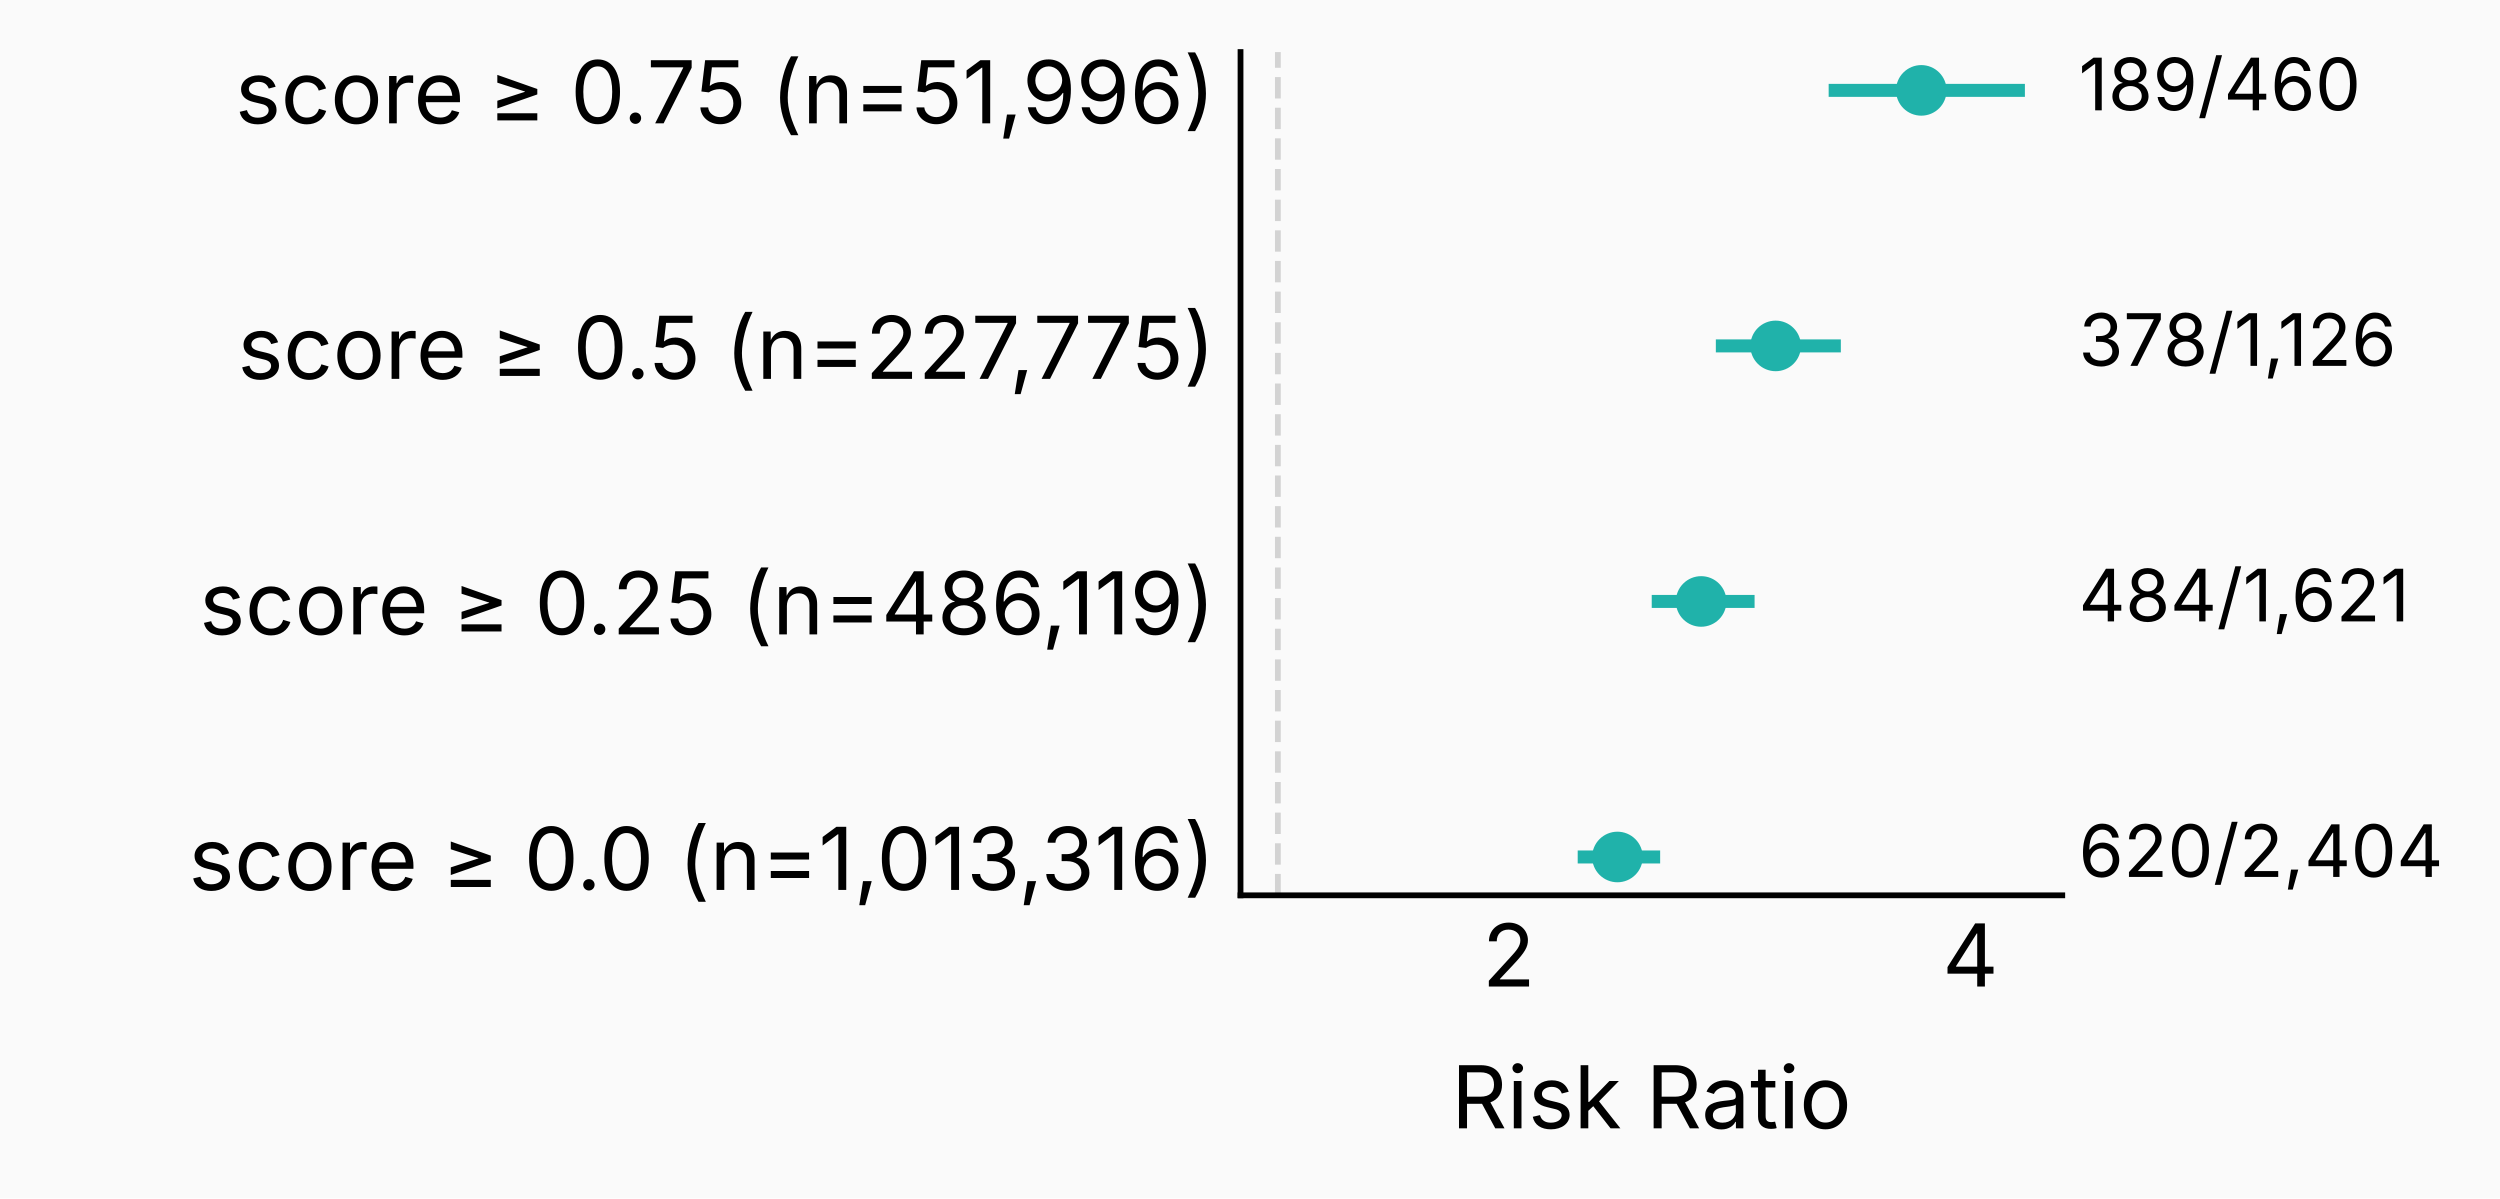
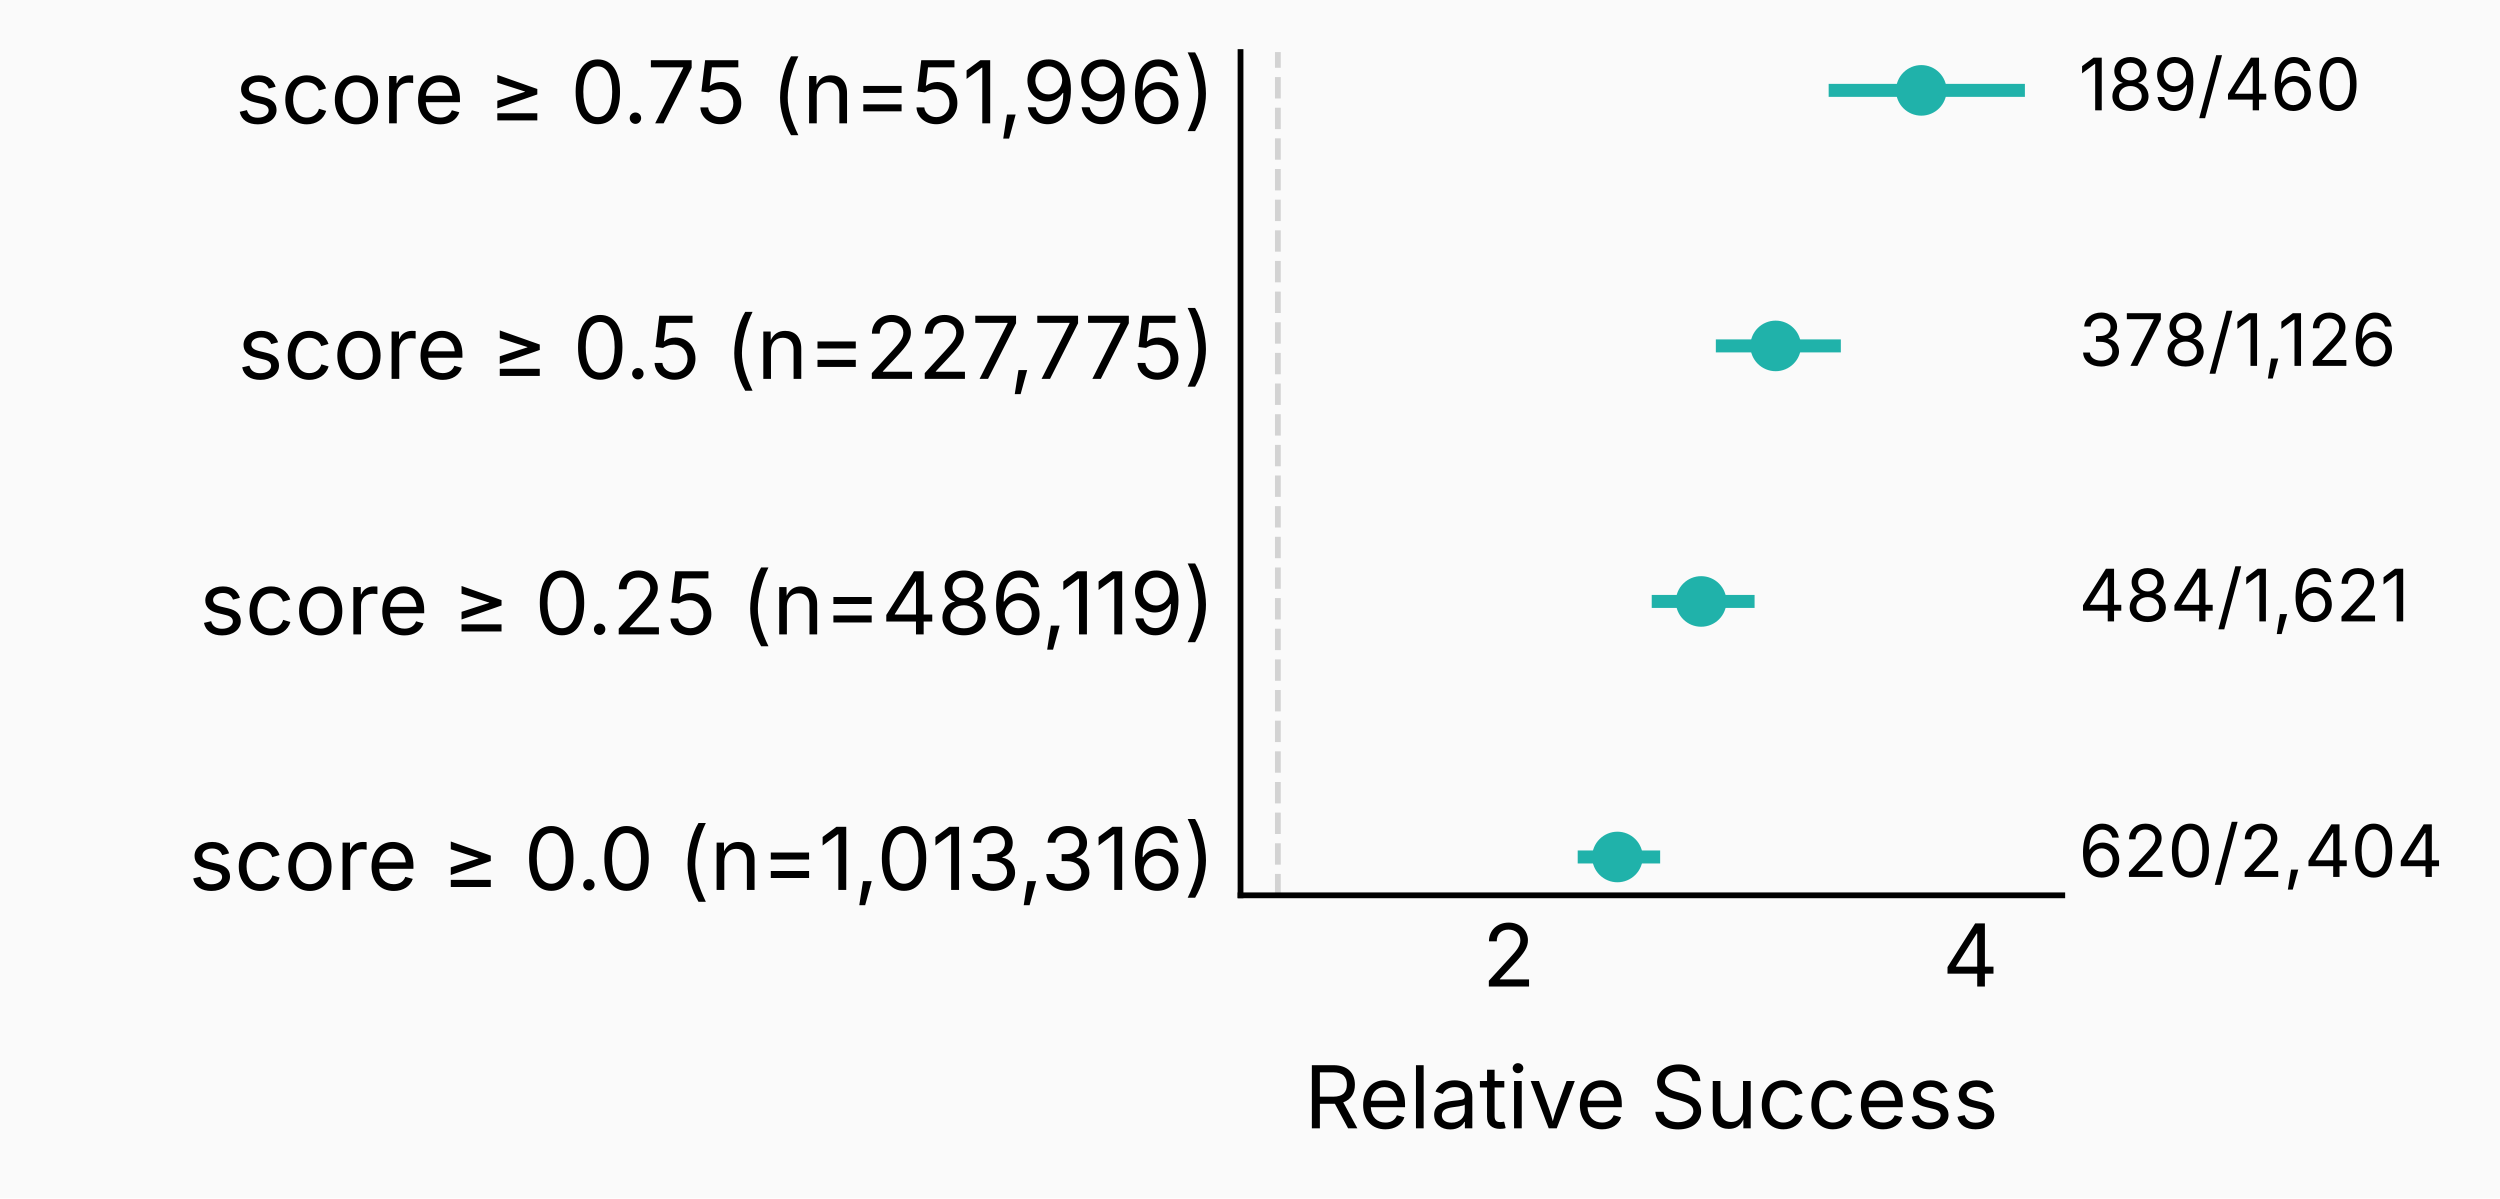
<svg xmlns="http://www.w3.org/2000/svg" xmlns:xlink="http://www.w3.org/1999/xlink" width="345.854pt" height="165.787pt" viewBox="0 0 345.854 165.787" version="1.1">
  <defs>
    <style type="text/css">*{stroke-linejoin: round; stroke-linecap: butt}</style>
  </defs>
  <g id="figure_1">
    <g id="patch_1">
      <path d="M 0 165.787  L 345.854 165.787  L 345.854 0  L 0 0  z " style="fill: #fafafa" />
    </g>
    <g id="axes_1">
      <g id="patch_2">
        <path d="M 171.616 123.86  L 285.296 123.86  L 285.296 7.2  L 171.616 7.2  z " style="fill: #fafafa" />
      </g>
      <g id="matplotlib.axis_1">
        <g id="xtick_1">
          <g id="line2d_1" />
          <g id="text_1">
            <text style="font-size: 12px; font-family: 'Inter', 'Helvetica', 'Arial', 'DejaVu Sans', sans-serif; text-anchor: middle" x="208.721" y="136.478" transform="rotate(-0 208.7205 136.4781)">2</text>
          </g>
        </g>
        <g id="xtick_2">
          <g id="line2d_2" />
          <g id="text_2">
            <text style="font-size: 12px; font-family: 'Inter', 'Helvetica', 'Arial', 'DejaVu Sans', sans-serif; text-anchor: middle" x="272.595" y="136.478" transform="rotate(-0 272.5945 136.4781)">4</text>
          </g>
        </g>
        <g id="text_3">
-           <text style="font-size: 12px; font-family: 'Inter', 'Helvetica', 'Arial', 'DejaVu Sans', sans-serif; text-anchor: middle" x="228.456" y="156.092" transform="rotate(-0 228.4563 156.0919)">Risk Ratio</text>
+           <text style="font-size: 12px; font-family: 'Inter', 'Helvetica', 'Arial', 'DejaVu Sans', sans-serif; text-anchor: middle" x="228.456" y="156.092" transform="rotate(-0 228.4563 156.0919)">Relative Success</text>
        </g>
      </g>
      <g id="matplotlib.axis_2">
        <g id="ytick_1">
          <g id="line2d_3" />
          <g id="text_4">
            <text style="font-size: 12px; font-family: 'Inter', 'Helvetica', 'Arial', 'DejaVu Sans', sans-serif; text-anchor: end" x="168.116" y="123.116" transform="rotate(-0 168.1163 123.1163)">score ≥ 0.0 (n=1,013,316)</text>
          </g>
        </g>
        <g id="ytick_2">
          <g id="line2d_4" />
          <g id="text_5">
            <text style="font-size: 12px; font-family: 'Inter', 'Helvetica', 'Arial', 'DejaVu Sans', sans-serif; text-anchor: end" x="168.116" y="87.765" transform="rotate(-0 168.1163 87.76482)">score ≥ 0.25 (n=486,119)</text>
          </g>
        </g>
        <g id="ytick_3">
          <g id="line2d_5" />
          <g id="text_6">
            <text style="font-size: 12px; font-family: 'Inter', 'Helvetica', 'Arial', 'DejaVu Sans', sans-serif; text-anchor: end" x="168.116" y="52.413" transform="rotate(-0 168.1163 52.41331)">score ≥ 0.5 (n=227,775)</text>
          </g>
        </g>
        <g id="ytick_4">
          <g id="line2d_6" />
          <g id="text_7">
            <text style="font-size: 12px; font-family: 'Inter', 'Helvetica', 'Arial', 'DejaVu Sans', sans-serif; text-anchor: end" x="168.116" y="17.062" transform="rotate(-0 168.1163 17.06179)">score ≥ 0.75 (n=51,996)</text>
          </g>
        </g>
      </g>
      <g id="LineCollection_1">
        <path d="M 218.261 118.557  L 229.668 118.557  " clip-path="url(#p48acb10ecf)" style="fill: none; stroke: #20b2aa; stroke-width: 1.8" />
        <path d="M 228.503 83.206  L 242.732 83.206  " clip-path="url(#p48acb10ecf)" style="fill: none; stroke: #20b2aa; stroke-width: 1.8" />
        <path d="M 237.372 47.854  L 254.665 47.854  " clip-path="url(#p48acb10ecf)" style="fill: none; stroke: #20b2aa; stroke-width: 1.8" />
        <path d="M 252.98 12.503  L 280.129 12.503  " clip-path="url(#p48acb10ecf)" style="fill: none; stroke: #20b2aa; stroke-width: 1.8" />
      </g>
      <g id="line2d_7">
        <path d="M 176.784 123.86  L 176.784 7.2  " clip-path="url(#p48acb10ecf)" style="fill: none; stroke-dasharray: 2.96,1.28; stroke-dashoffset: 0; stroke: #d3d3d3; stroke-width: 0.8" />
      </g>
      <g id="line2d_8">
        <defs>
          <path id="m4e69fbdc29" d="M 0 3  C 0.796 3 1.559 2.684 2.121 2.121  C 2.684 1.559 3 0.796 3 0  C 3 -0.796 2.684 -1.559 2.121 -2.121  C 1.559 -2.684 0.796 -3 0 -3  C -0.796 -3 -1.559 -2.684 -2.121 -2.121  C -2.684 -1.559 -3 -0.796 -3 0  C -3 0.796 -2.684 1.559 -2.121 2.121  C -1.559 2.684 -0.796 3 0 3  z " style="stroke: #20b2aa" />
        </defs>
        <g clip-path="url(#p48acb10ecf)">
          <use xlink:href="#m4e69fbdc29" x="223.759" y="118.557" style="fill: #20b2aa; stroke: #20b2aa" />
          <use xlink:href="#m4e69fbdc29" x="235.338" y="83.206" style="fill: #20b2aa; stroke: #20b2aa" />
          <use xlink:href="#m4e69fbdc29" x="245.648" y="47.854" style="fill: #20b2aa; stroke: #20b2aa" />
          <use xlink:href="#m4e69fbdc29" x="265.795" y="12.503" style="fill: #20b2aa; stroke: #20b2aa" />
        </g>
      </g>
      <g id="patch_3">
        <path d="M 171.616 123.86  L 171.616 7.2  " style="fill: none; stroke: #000000; stroke-width: 0.8; stroke-linejoin: miter; stroke-linecap: square" />
      </g>
      <g id="patch_4">
        <path d="M 171.616 123.86  L 285.296 123.86  " style="fill: none; stroke: #000000; stroke-width: 0.8; stroke-linejoin: miter; stroke-linecap: square" />
      </g>
      <g id="text_8">
        <text style="font-size: 10px; font-family: 'Inter', 'Helvetica', 'Arial', 'DejaVu Sans', sans-serif; text-anchor: start" x="287.57" y="121.317" transform="rotate(-0 287.5698 121.3166)">620/2,404</text>
      </g>
      <g id="text_9">
        <text style="font-size: 10px; font-family: 'Inter', 'Helvetica', 'Arial', 'DejaVu Sans', sans-serif; text-anchor: start" x="287.57" y="85.965" transform="rotate(-0 287.5698 85.96513)">484/1,621</text>
      </g>
      <g id="text_10">
        <text style="font-size: 10px; font-family: 'Inter', 'Helvetica', 'Arial', 'DejaVu Sans', sans-serif; text-anchor: start" x="287.57" y="50.614" transform="rotate(-0 287.5698 50.61362)">378/1,126</text>
      </g>
      <g id="text_11">
        <text style="font-size: 10px; font-family: 'Inter', 'Helvetica', 'Arial', 'DejaVu Sans', sans-serif; text-anchor: start" x="287.57" y="15.262" transform="rotate(-0 287.5698 15.2621)">189/460</text>
      </g>
    </g>
  </g>
  <defs>
    <clipPath id="p48acb10ecf">
      <rect x="171.616" y="7.2" width="113.68" height="116.66" />
    </clipPath>
  </defs>
</svg>
